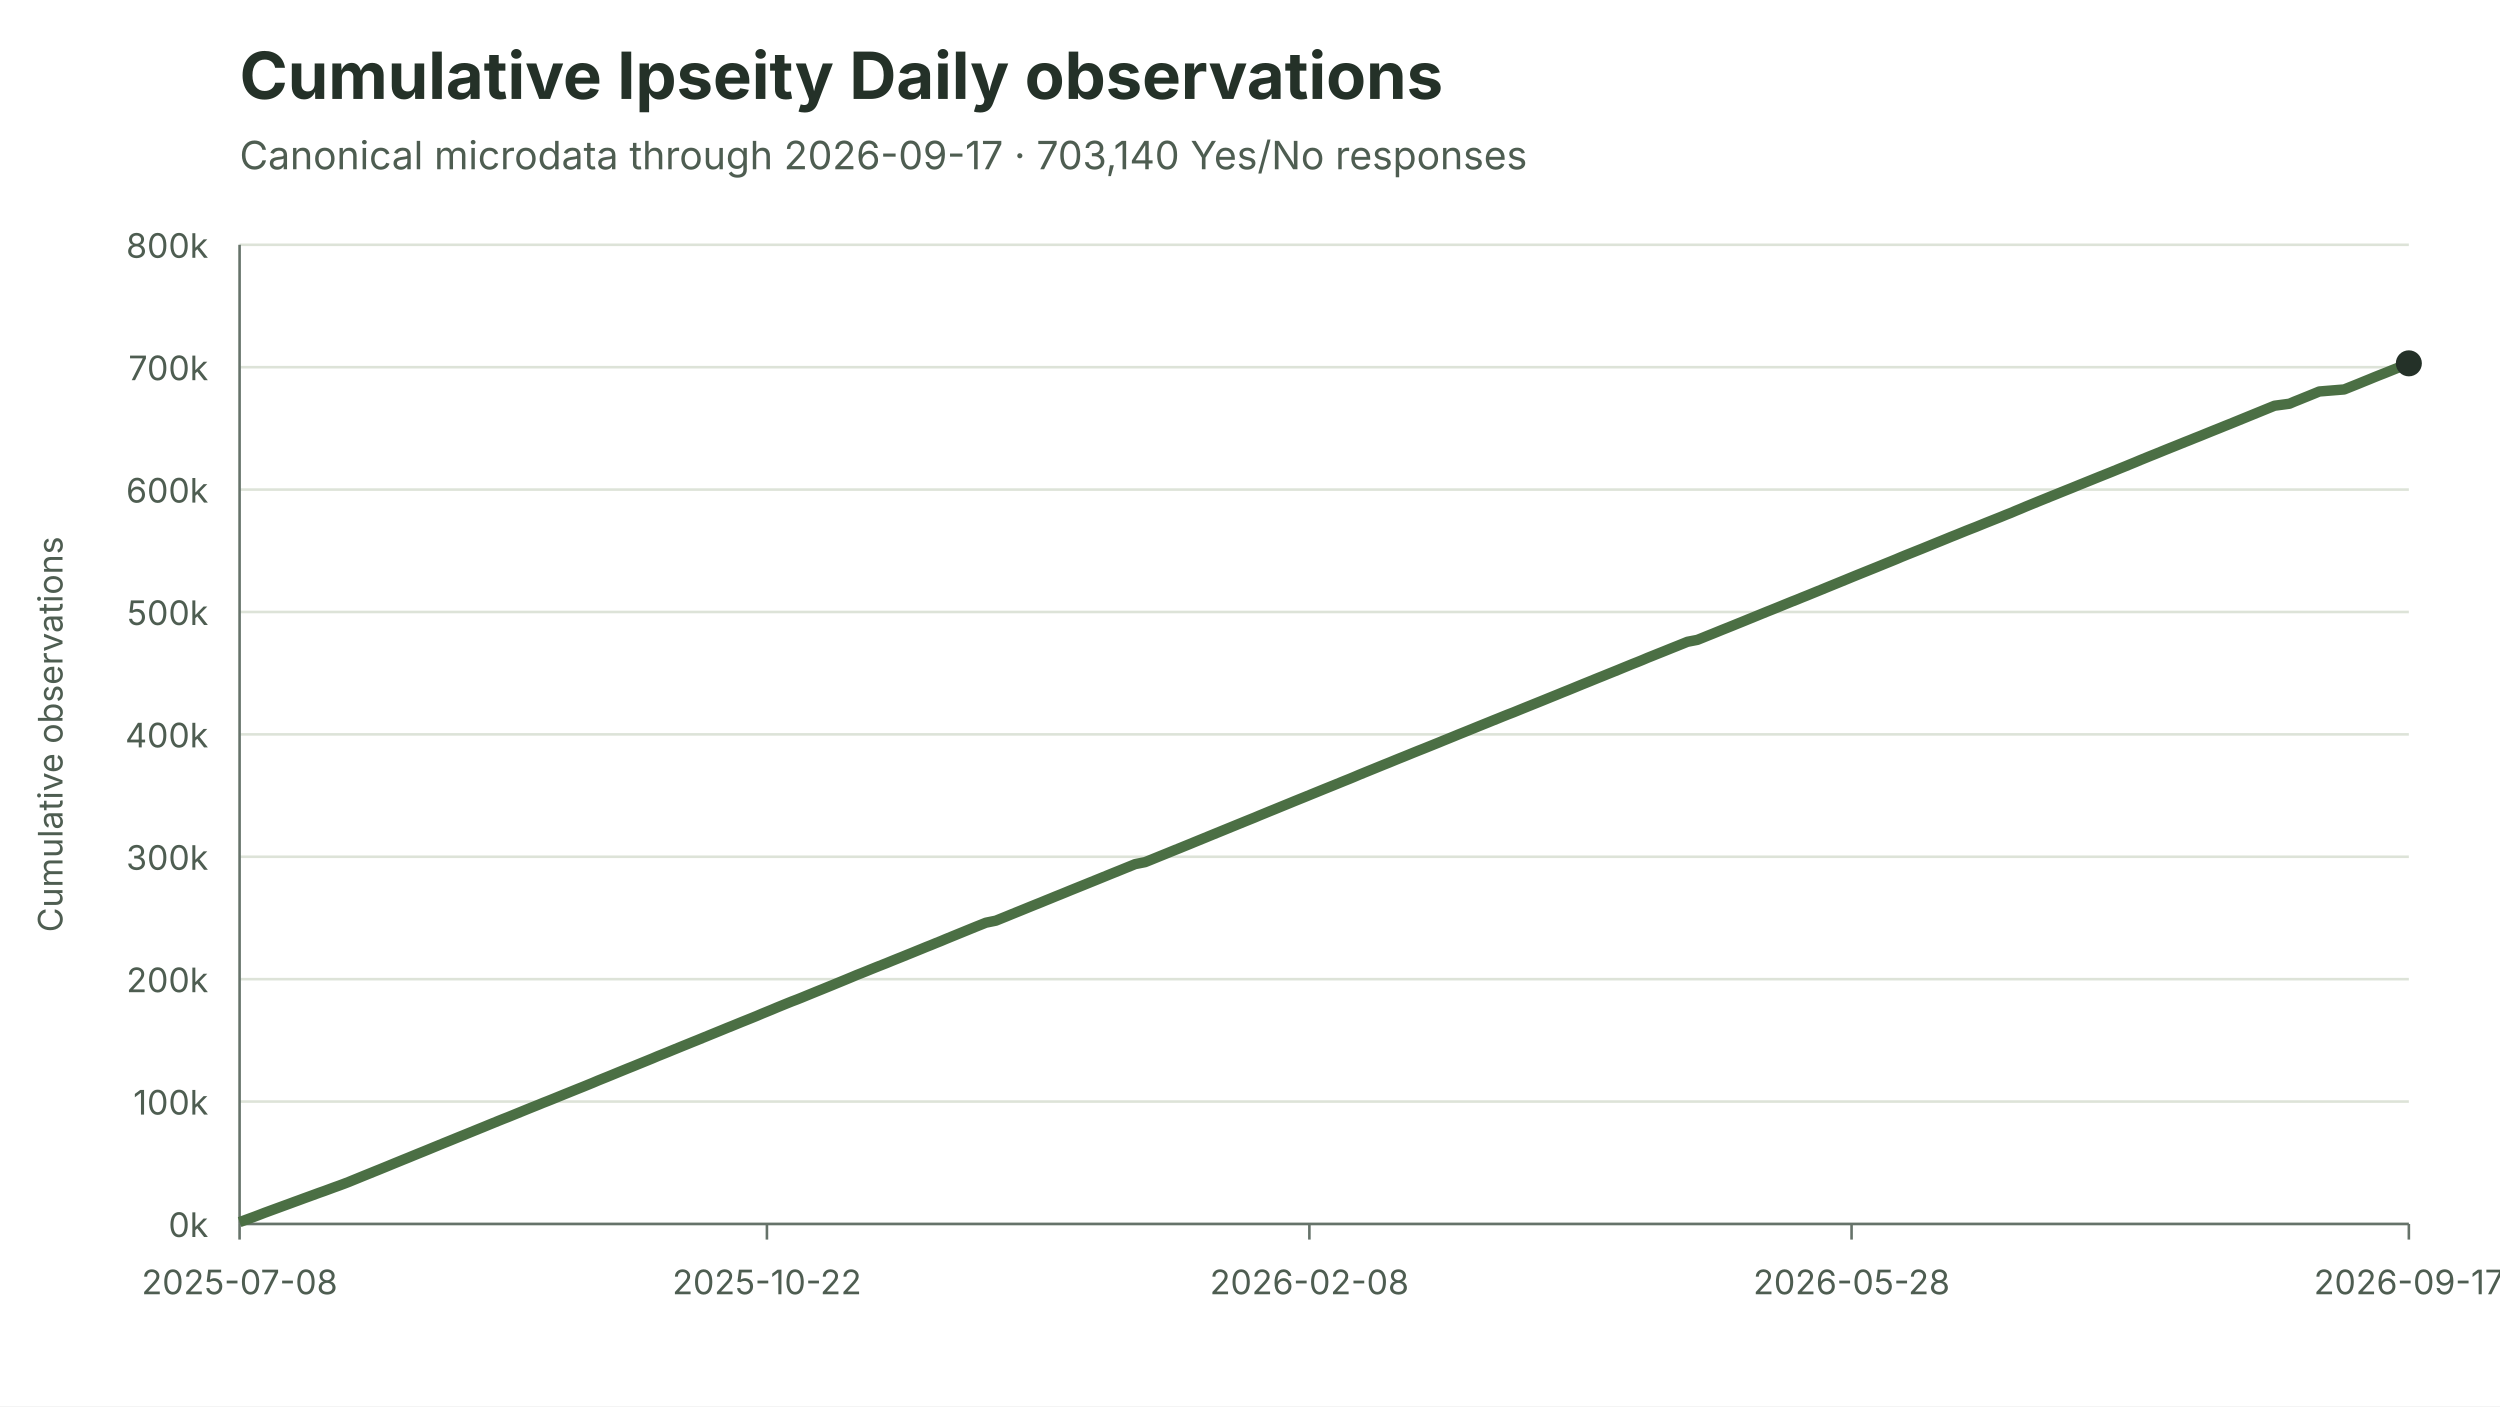
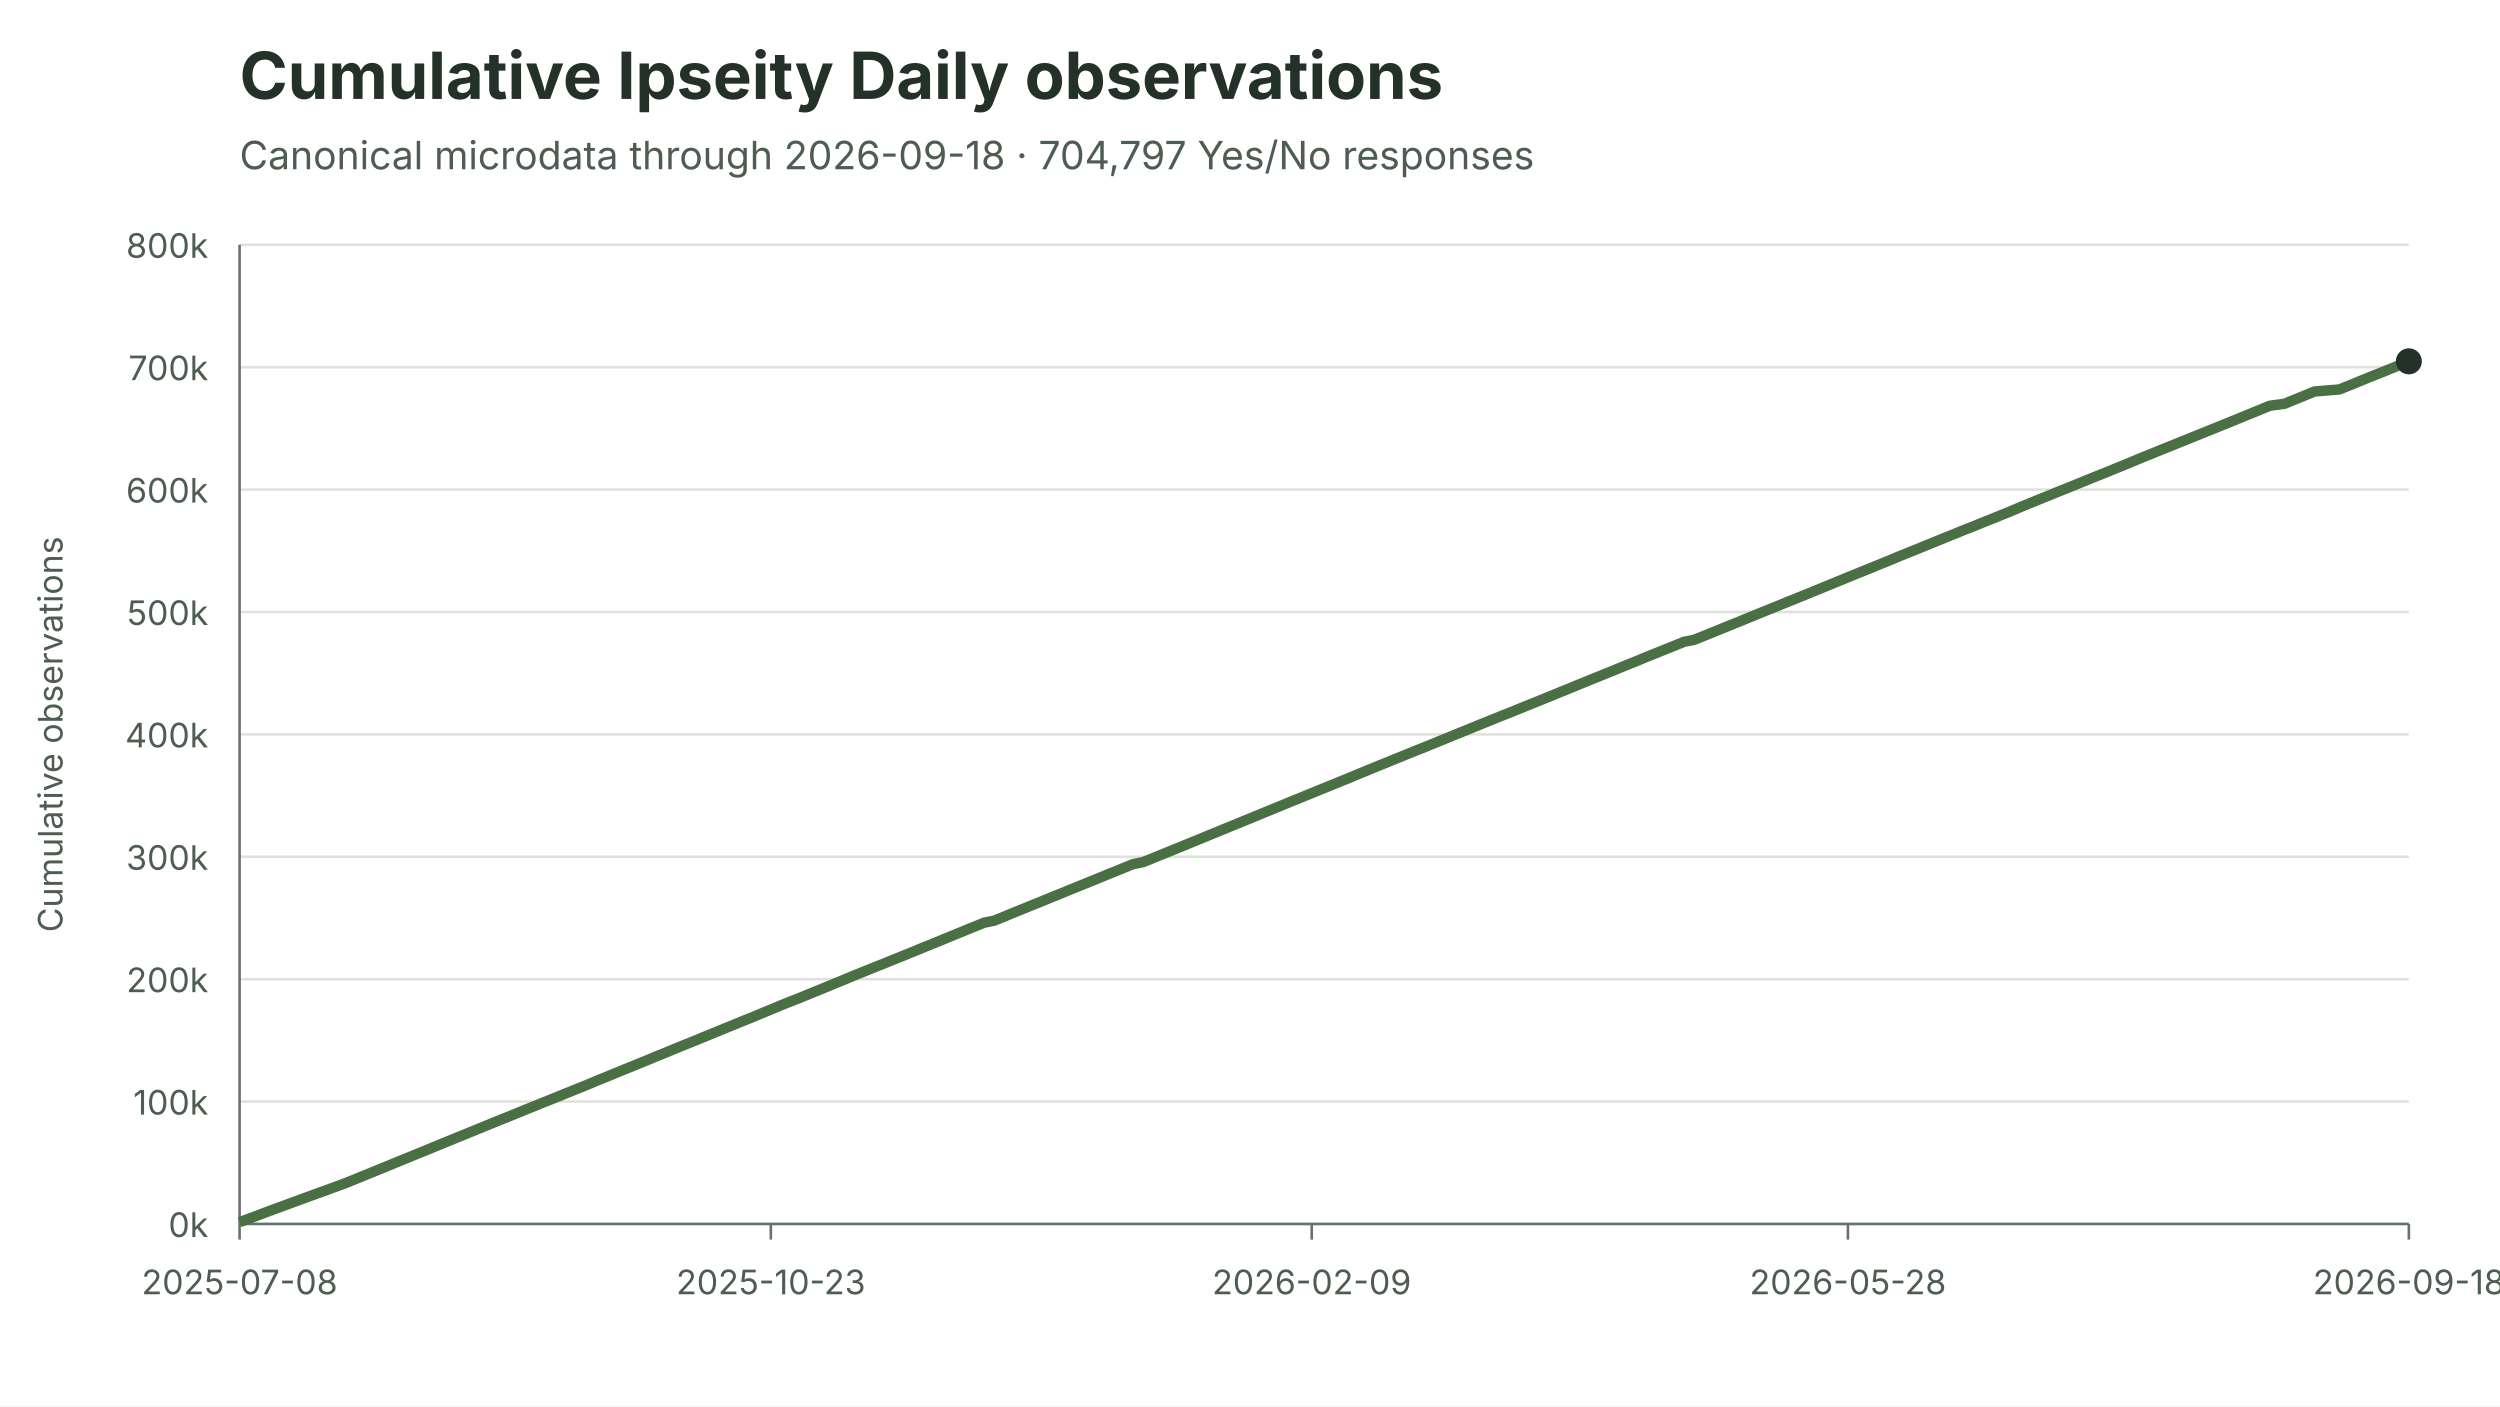
<svg xmlns="http://www.w3.org/2000/svg" width="960" height="540" viewBox="0 0 960 540" role="img" aria-labelledby="title desc">
  <rect width="960" height="540" fill="#ffffff" />
  <style>
    text { font-family: system-ui, -apple-system, sans-serif; fill: #243128; }
    .title { font-size: 25px; font-weight: 700; }
    .subtitle { font-size: 15px; fill: #4e5d51; }
    .axis { stroke: #66736a; stroke-width: 1; }
    .grid { stroke: #dde3d8; stroke-width: 1; }
    .tick { font-size: 13px; fill: #4e5d51; }
  </style>
  <text class="title" x="92" y="38">Cumulative Ipseity Daily observations</text>
-   <text class="subtitle" x="92" y="65">Canonical microdata through 2026-09-17 · 703,140 Yes/No responses</text>
+   <text class="subtitle" x="92" y="65">Canonical microdata through 2026-09-18 · 704,797 Yes/No responses</text>
  <line class="grid" x1="92" y1="470.0" x2="925" y2="470.0" />
  <text class="tick" text-anchor="end" x="80" y="475.0">0k</text>
  <line class="grid" x1="92" y1="423.0" x2="925" y2="423.0" />
  <text class="tick" text-anchor="end" x="80" y="428.0">100k</text>
  <line class="grid" x1="92" y1="376.0" x2="925" y2="376.0" />
  <text class="tick" text-anchor="end" x="80" y="381.0">200k</text>
  <line class="grid" x1="92" y1="329.0" x2="925" y2="329.0" />
  <text class="tick" text-anchor="end" x="80" y="334.0">300k</text>
  <line class="grid" x1="92" y1="282.0" x2="925" y2="282.0" />
  <text class="tick" text-anchor="end" x="80" y="287.0">400k</text>
  <line class="grid" x1="92" y1="235.0" x2="925" y2="235.0" />
  <text class="tick" text-anchor="end" x="80" y="240.0">500k</text>
  <line class="grid" x1="92" y1="188.0" x2="925" y2="188.0" />
  <text class="tick" text-anchor="end" x="80" y="193.0">600k</text>
  <line class="grid" x1="92" y1="141.0" x2="925" y2="141.0" />
  <text class="tick" text-anchor="end" x="80" y="146.0">700k</text>
  <line class="grid" x1="92" y1="94.0" x2="925" y2="94.0" />
  <text class="tick" text-anchor="end" x="80" y="99.0">800k</text>
  <line class="axis" x1="92.0" y1="470" x2="92.0" y2="476" />
  <text class="tick" text-anchor="middle" x="92.0" y="497">2025-07-08</text>
-   <line class="axis" x1="294.5" y1="470" x2="294.5" y2="476" />
-   <text class="tick" text-anchor="middle" x="294.5" y="497">2025-10-22</text>
-   <line class="axis" x1="502.8" y1="470" x2="502.8" y2="476" />
-   <text class="tick" text-anchor="middle" x="502.8" y="497">2026-02-08</text>
-   <line class="axis" x1="711.0" y1="470" x2="711.0" y2="476" />
-   <text class="tick" text-anchor="middle" x="711.0" y="497">2026-05-28</text>
+   <line class="axis" x1="296.0" y1="470" x2="296.0" y2="476" />
+   <text class="tick" text-anchor="middle" x="296.0" y="497">2025-10-23</text>
+   <line class="axis" x1="503.7" y1="470" x2="503.7" y2="476" />
+   <text class="tick" text-anchor="middle" x="503.7" y="497">2026-02-09</text>
+   <line class="axis" x1="709.6" y1="470" x2="709.6" y2="476" />
+   <text class="tick" text-anchor="middle" x="709.6" y="497">2026-05-28</text>
  <line class="axis" x1="925.0" y1="470" x2="925.0" y2="476" />
-   <text class="tick" text-anchor="middle" x="925.0" y="497">2026-09-17</text>
+   <text class="tick" text-anchor="middle" x="925.0" y="497">2026-09-18</text>
  <line class="axis" x1="92" y1="94" x2="92" y2="470" />
  <line class="axis" x1="92" y1="470" x2="925" y2="470" />
-   <polyline points="92.00,469.29 93.91,468.60 95.82,467.90 97.73,467.20 99.64,466.47 101.55,465.73 103.46,465.03 105.37,464.33 107.28,463.63 109.19,462.93 111.11,462.23 113.02,461.52 114.93,460.83 116.84,460.12 118.75,459.43 120.66,458.73 122.57,458.03 124.48,457.36 126.39,456.66 128.30,455.95 130.21,455.27 132.12,454.56 134.03,453.82 135.94,453.04 137.85,452.26 139.76,451.48 141.67,450.71 143.58,449.93 145.50,449.16 147.41,448.38 149.32,447.60 151.23,446.81 153.14,446.03 155.05,445.25 156.96,444.48 158.87,443.69 160.78,442.91 162.69,442.14 164.60,441.36 166.51,440.57 168.42,439.79 170.33,439.00 172.24,438.23 174.15,437.45 176.06,436.67 177.97,435.90 179.89,435.12 181.80,434.34 183.71,433.56 185.62,432.79 187.53,432.00 189.44,431.22 191.35,430.44 193.26,429.67 195.17,428.93 197.08,428.15 198.99,427.37 200.90,426.59 202.81,425.81 204.72,425.04 206.63,424.28 208.54,423.49 210.45,422.75 212.36,421.98 214.28,421.20 216.19,420.42 218.10,419.65 220.01,418.88 221.92,418.11 223.83,417.35 225.74,416.57 227.65,415.79 229.56,414.97 231.47,414.20 233.38,413.43 235.29,412.65 237.20,411.86 239.11,411.08 241.02,410.30 242.93,409.54 244.84,408.76 246.75,407.98 248.67,407.20 250.58,406.42 252.49,405.60 254.40,404.84 256.31,404.07 258.22,403.28 260.13,402.50 262.04,401.72 263.95,400.95 265.86,400.17 267.77,399.41 269.68,398.62 271.59,397.84 273.50,397.06 275.41,396.28 277.32,395.50 279.23,394.71 281.14,393.95 283.06,393.16 284.97,392.38 286.88,391.62 288.79,390.85 290.70,390.07 292.61,389.25 294.52,388.47 296.43,387.69 298.34,386.88 300.25,386.10 302.16,385.32 304.07,384.55 305.98,383.83 307.89,383.07 309.80,382.28 311.71,381.50 313.62,380.72 315.53,379.95 317.44,379.17 319.36,378.39 321.27,377.60 323.18,376.82 325.09,376.03 327.00,375.24 328.91,374.43 330.82,373.68 332.73,372.91 334.64,372.13 336.55,371.36 338.46,370.61 340.37,369.86 342.28,369.07 344.19,368.30 346.10,367.54 348.01,366.76 349.92,365.99 351.83,365.21 353.75,364.43 355.66,363.64 357.57,362.89 359.48,362.10 361.39,361.34 363.30,360.53 365.21,359.75 367.12,358.97 369.03,358.19 370.94,357.41 372.85,356.63 374.76,355.85 376.67,355.09 378.58,354.32 382.40,353.54 384.31,352.77 386.22,352.00 388.14,351.21 390.05,350.43 391.96,349.66 393.87,348.88 395.78,348.10 397.69,347.33 399.60,346.57 401.51,345.78 403.42,345.01 405.33,344.22 407.24,343.46 409.15,342.68 411.06,341.89 412.97,341.12 414.88,340.35 416.79,339.58 418.70,338.80 420.61,338.03 422.53,337.25 424.44,336.47 426.35,335.69 428.26,334.92 430.17,334.15 432.08,333.37 433.99,332.60 435.90,331.82 439.72,331.06 441.63,330.30 443.54,329.52 445.45,328.74 447.36,327.97 449.27,327.19 451.18,326.41 453.09,325.65 455.00,324.87 456.92,324.09 458.83,323.30 460.74,322.52 462.65,321.74 464.56,320.95 466.47,320.17 468.38,319.39 470.29,318.61 472.20,317.83 474.11,317.05 476.02,316.27 477.93,315.49 479.84,314.72 481.75,313.95 483.66,313.14 485.57,312.36 487.48,311.57 489.39,310.80 491.31,310.01 493.22,309.23 495.13,308.45 497.04,307.66 498.95,306.89 500.86,306.12 502.77,305.34 504.68,304.56 506.59,303.78 508.50,303.00 510.41,302.23 512.32,301.46 514.23,300.68 516.14,299.90 518.05,299.14 519.96,298.35 521.87,297.53 523.78,296.75 525.69,295.97 527.61,295.19 529.52,294.41 531.43,293.63 533.34,292.87 535.25,292.08 537.16,291.30 539.07,290.54 540.98,289.76 542.89,288.98 544.80,288.21 546.71,287.46 548.62,286.69 550.53,285.92 552.44,285.15 554.35,284.36 556.26,283.59 558.17,282.81 560.08,282.02 562.00,281.25 563.91,280.48 565.82,279.70 567.73,278.92 571.55,277.38 573.46,276.60 575.37,275.84 577.28,275.06 579.19,274.30 581.10,273.57 583.01,272.79 584.92,272.01 586.83,271.24 588.74,270.47 590.65,269.70 592.56,268.93 594.47,268.15 596.39,267.37 598.30,266.60 600.21,265.81 602.12,265.05 604.03,264.27 605.94,263.48 607.85,262.70 609.76,261.93 611.67,261.15 613.58,260.37 615.49,259.61 617.40,258.83 619.31,258.06 621.22,257.29 623.13,256.50 625.04,255.72 626.95,254.94 628.86,254.19 630.78,253.41 632.69,252.59 634.60,251.83 636.51,251.06 638.42,250.30 640.33,249.53 642.24,248.76 644.15,248.00 646.06,247.23 647.97,246.45 651.79,245.71 653.70,244.95 655.61,244.17 657.52,243.41 659.43,242.63 661.34,241.85 663.25,241.09 665.17,240.32 667.08,239.54 668.99,238.77 670.90,237.99 672.81,237.21 674.72,236.43 676.63,235.65 678.54,234.87 680.45,234.11 682.36,233.34 684.27,232.56 686.18,231.78 688.09,231.00 690.00,230.26 691.91,229.47 693.82,228.71 695.73,227.93 697.64,227.15 699.56,226.37 701.47,225.58 703.38,224.80 705.29,224.02 707.20,223.24 709.11,222.46 711.02,221.67 712.93,220.89 714.84,220.12 716.75,219.35 718.66,218.58 720.57,217.81 722.48,217.03 724.39,216.25 726.30,215.48 728.21,214.70 730.12,213.88 732.03,213.10 733.94,212.34 735.86,211.57 737.77,210.81 739.68,210.03 741.59,209.25 743.50,208.47 745.41,207.70 747.32,206.92 749.23,206.13 751.14,205.38 753.05,204.60 754.96,203.82 756.87,203.07 758.78,202.33 760.69,201.55 762.60,200.77 764.51,200.01 766.42,199.25 768.33,198.49 770.25,197.70 772.16,196.95 774.07,196.13 775.98,195.35 777.89,194.53 779.80,193.75 781.71,192.97 783.62,192.19 785.53,191.42 787.44,190.64 789.35,189.88 791.26,189.10 793.17,188.33 795.08,187.57 796.99,186.79 798.90,186.01 800.81,185.24 802.72,184.47 804.64,183.69 806.55,182.92 808.46,182.16 810.37,181.40 812.28,180.62 814.19,179.84 816.10,179.07 818.01,178.28 819.92,177.50 821.83,176.69 823.74,175.91 825.65,175.13 827.56,174.37 829.47,173.59 831.38,172.81 833.29,172.04 835.20,171.28 837.11,170.51 839.03,169.73 840.94,168.98 842.85,168.20 844.76,167.45 846.67,166.67 848.58,165.89 850.49,165.12 852.40,164.36 854.31,163.58 856.22,162.82 858.13,162.04 860.04,161.26 861.95,160.48 863.86,159.70 865.77,158.92 867.68,158.14 869.59,157.36 871.50,156.58 873.42,155.80 879.15,155.03 881.06,154.21 882.97,153.45 884.88,152.67 886.79,151.90 888.70,151.12 890.61,150.33 900.16,149.55 902.07,148.78 903.98,148.02 905.89,147.25 907.81,146.46 909.72,145.69 911.63,144.90 913.54,144.13 915.45,143.39 917.36,142.62 919.27,141.85 921.18,141.08 923.09,140.29 925.00,139.52" fill="none" stroke="#4B6F44" stroke-width="4" stroke-linejoin="round" />
-   <circle cx="925.00" cy="139.52" r="5" fill="#243128" />
+   <polyline points="92.00,469.29 93.91,468.60 95.81,467.90 97.72,467.20 99.62,466.47 101.53,465.73 103.44,465.03 105.34,464.33 107.25,463.63 109.16,462.93 111.06,462.23 112.97,461.52 114.87,460.83 116.78,460.12 118.69,459.43 120.59,458.73 122.50,458.03 124.41,457.36 126.31,456.66 128.22,455.95 130.12,455.27 132.03,454.56 133.94,453.82 135.84,453.04 137.75,452.26 139.65,451.48 141.56,450.71 143.47,449.93 145.37,449.16 147.28,448.38 149.19,447.60 151.09,446.81 153.00,446.03 154.90,445.25 156.81,444.48 158.72,443.69 160.62,442.91 162.53,442.14 164.43,441.36 166.34,440.57 168.25,439.79 170.15,439.00 172.06,438.23 173.97,437.45 175.87,436.67 177.78,435.90 179.68,435.12 181.59,434.34 183.50,433.56 185.40,432.79 187.31,432.00 189.22,431.22 191.12,430.44 193.03,429.67 194.93,428.93 196.84,428.15 198.75,427.37 200.65,426.59 202.56,425.81 204.46,425.04 206.37,424.28 208.28,423.49 210.18,422.75 212.09,421.98 214.00,421.20 215.90,420.42 217.81,419.65 219.71,418.88 221.62,418.11 223.53,417.35 225.43,416.57 227.34,415.79 229.24,414.97 231.15,414.20 233.06,413.43 234.96,412.65 236.87,411.86 238.78,411.08 240.68,410.30 242.59,409.54 244.49,408.76 246.40,407.98 248.31,407.20 250.21,406.42 252.12,405.60 254.03,404.84 255.93,404.07 257.84,403.28 259.74,402.50 261.65,401.72 263.56,400.95 265.46,400.17 267.37,399.41 269.27,398.62 271.18,397.84 273.09,397.06 274.99,396.28 276.90,395.50 278.81,394.71 280.71,393.95 282.62,393.16 284.52,392.38 286.43,391.62 288.34,390.85 290.24,390.07 292.15,389.25 294.05,388.47 295.96,387.69 297.87,386.88 299.77,386.10 301.68,385.32 303.59,384.55 305.49,383.83 307.40,383.07 309.30,382.28 311.21,381.50 313.12,380.72 315.02,379.95 316.93,379.17 318.84,378.39 320.74,377.60 322.65,376.82 324.55,376.03 326.46,375.24 328.37,374.43 330.27,373.68 332.18,372.91 334.08,372.13 335.99,371.36 337.90,370.61 339.80,369.86 341.71,369.07 343.62,368.30 345.52,367.54 347.43,366.76 349.33,365.99 351.24,365.21 353.15,364.43 355.05,363.64 356.96,362.89 358.86,362.10 360.77,361.34 362.68,360.53 364.58,359.75 366.49,358.97 368.40,358.19 370.30,357.41 372.21,356.63 374.11,355.85 376.02,355.09 377.93,354.32 381.74,353.54 383.65,352.77 385.55,352.00 387.46,351.21 389.36,350.43 391.27,349.66 393.18,348.88 395.08,348.10 396.99,347.33 398.89,346.57 400.80,345.78 402.71,345.01 404.61,344.22 406.52,343.46 408.43,342.68 410.33,341.89 412.24,341.12 414.14,340.35 416.05,339.58 417.96,338.80 419.86,338.03 421.77,337.25 423.68,336.47 425.58,335.69 427.49,334.92 429.39,334.15 431.30,333.37 433.21,332.60 435.11,331.82 438.92,331.06 440.83,330.30 442.74,329.52 444.64,328.74 446.55,327.97 448.46,327.19 450.36,326.41 452.27,325.65 454.17,324.87 456.08,324.09 457.99,323.30 459.89,322.52 461.80,321.74 463.70,320.95 465.61,320.17 467.52,319.39 469.42,318.61 471.33,317.83 473.24,317.05 475.14,316.27 477.05,315.49 478.95,314.72 480.86,313.95 482.77,313.14 484.67,312.36 486.58,311.57 488.49,310.80 490.39,310.01 492.30,309.23 494.20,308.45 496.11,307.66 498.02,306.89 499.92,306.12 501.83,305.34 503.73,304.56 505.64,303.78 507.55,303.00 509.45,302.23 511.36,301.46 513.27,300.68 515.17,299.90 517.08,299.14 518.98,298.35 520.89,297.53 522.80,296.75 524.70,295.97 526.61,295.19 528.51,294.41 530.42,293.63 532.33,292.87 534.23,292.08 536.14,291.30 538.05,290.54 539.95,289.76 541.86,288.98 543.76,288.21 545.67,287.46 547.58,286.69 549.48,285.92 551.39,285.15 553.30,284.36 555.20,283.59 557.11,282.81 559.01,282.02 560.92,281.25 562.83,280.48 564.73,279.70 566.64,278.92 570.45,277.38 572.36,276.60 574.26,275.84 576.17,275.06 578.08,274.30 579.98,273.57 581.89,272.79 583.79,272.01 585.70,271.24 587.61,270.47 589.51,269.70 591.42,268.93 593.32,268.15 595.23,267.37 597.14,266.60 599.04,265.81 600.95,265.05 602.86,264.27 604.76,263.48 606.67,262.70 608.57,261.93 610.48,261.15 612.39,260.37 614.29,259.61 616.20,258.83 618.11,258.06 620.01,257.29 621.92,256.50 623.82,255.72 625.73,254.94 627.64,254.19 629.54,253.41 631.45,252.59 633.35,251.83 635.26,251.06 637.17,250.30 639.07,249.53 640.98,248.76 642.89,248.00 644.79,247.23 646.70,246.45 650.51,245.71 652.42,244.95 654.32,244.17 656.23,243.41 658.14,242.63 660.04,241.85 661.95,241.09 663.85,240.32 665.76,239.54 667.67,238.77 669.57,237.99 671.48,237.21 673.38,236.43 675.29,235.65 677.20,234.87 679.10,234.11 681.01,233.34 682.92,232.56 684.82,231.78 686.73,231.00 688.63,230.26 690.54,229.47 692.45,228.71 694.35,227.93 696.26,227.15 698.16,226.37 700.07,225.58 701.98,224.80 703.88,224.02 705.79,223.24 707.70,222.46 709.60,221.67 711.51,220.89 713.41,220.12 715.32,219.35 717.23,218.58 719.13,217.81 721.04,217.03 722.95,216.25 724.85,215.48 726.76,214.70 728.66,213.88 730.57,213.10 732.48,212.34 734.38,211.57 736.29,210.81 738.19,210.03 740.10,209.25 742.01,208.47 743.91,207.70 745.82,206.92 747.73,206.13 749.63,205.38 751.54,204.60 753.44,203.82 755.35,203.07 757.26,202.33 759.16,201.55 761.07,200.77 762.97,200.01 764.88,199.25 766.79,198.49 768.69,197.70 770.60,196.95 772.51,196.13 774.41,195.35 776.32,194.53 778.22,193.75 780.13,192.97 782.04,192.19 783.94,191.42 785.85,190.64 787.76,189.88 789.66,189.10 791.57,188.33 793.47,187.57 795.38,186.79 797.29,186.01 799.19,185.24 801.10,184.47 803.00,183.69 804.91,182.92 806.82,182.16 808.72,181.40 810.63,180.62 812.54,179.84 814.44,179.07 816.35,178.28 818.25,177.50 820.16,176.69 822.07,175.91 823.97,175.13 825.88,174.37 827.78,173.59 829.69,172.81 831.60,172.04 833.50,171.28 835.41,170.51 837.32,169.73 839.22,168.98 841.13,168.20 843.03,167.45 844.94,166.67 846.85,165.89 848.75,165.12 850.66,164.36 852.57,163.58 854.47,162.82 856.38,162.04 858.28,161.26 860.19,160.48 862.10,159.70 864.00,158.92 865.91,158.14 867.81,157.36 869.72,156.58 871.63,155.80 877.35,155.03 879.25,154.21 881.16,153.45 883.06,152.67 884.97,151.90 886.88,151.12 888.78,150.33 898.31,149.55 900.22,148.78 902.13,148.02 904.03,147.25 905.94,146.46 907.84,145.69 909.75,144.90 911.66,144.13 913.56,143.39 915.47,142.62 917.38,141.85 919.28,141.08 921.19,140.29 923.09,139.52 925.00,138.75" fill="none" stroke="#4B6F44" stroke-width="4" stroke-linejoin="round" />
+   <circle cx="925.00" cy="138.75" r="5" fill="#243128" />
  <text class="tick" transform="translate(24 282.0) rotate(-90)" text-anchor="middle">Cumulative observations</text>
</svg>
